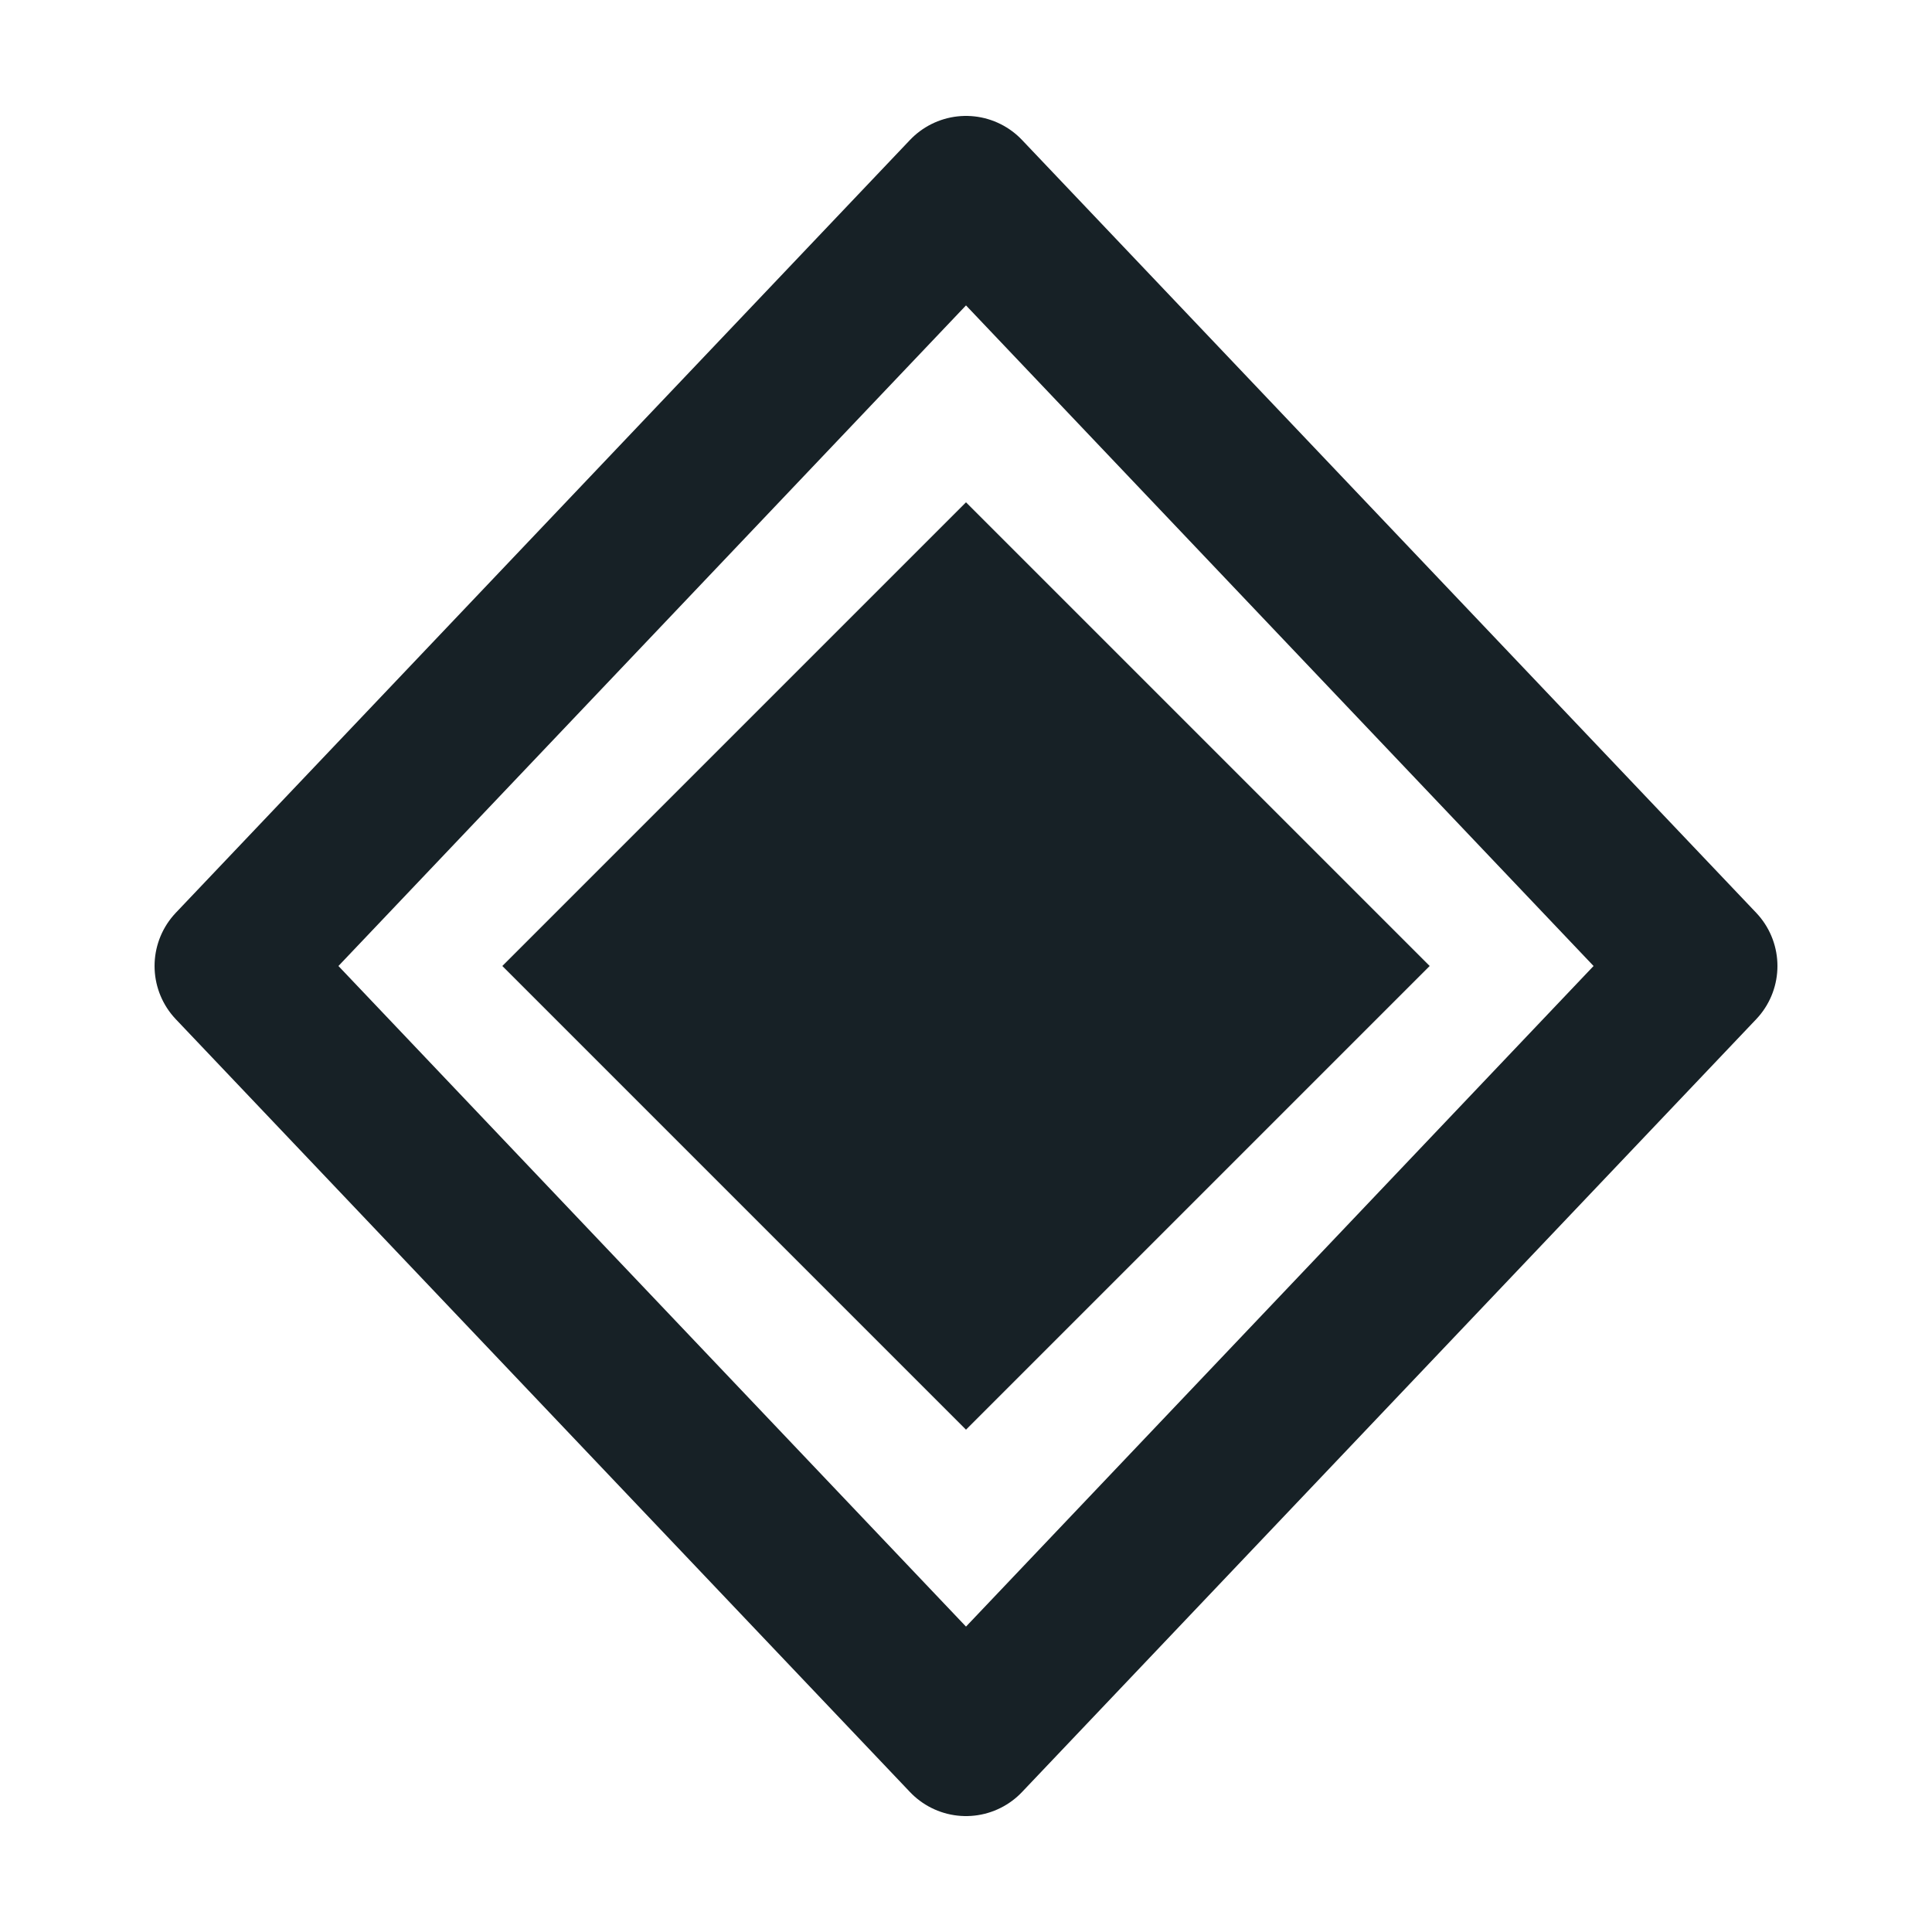
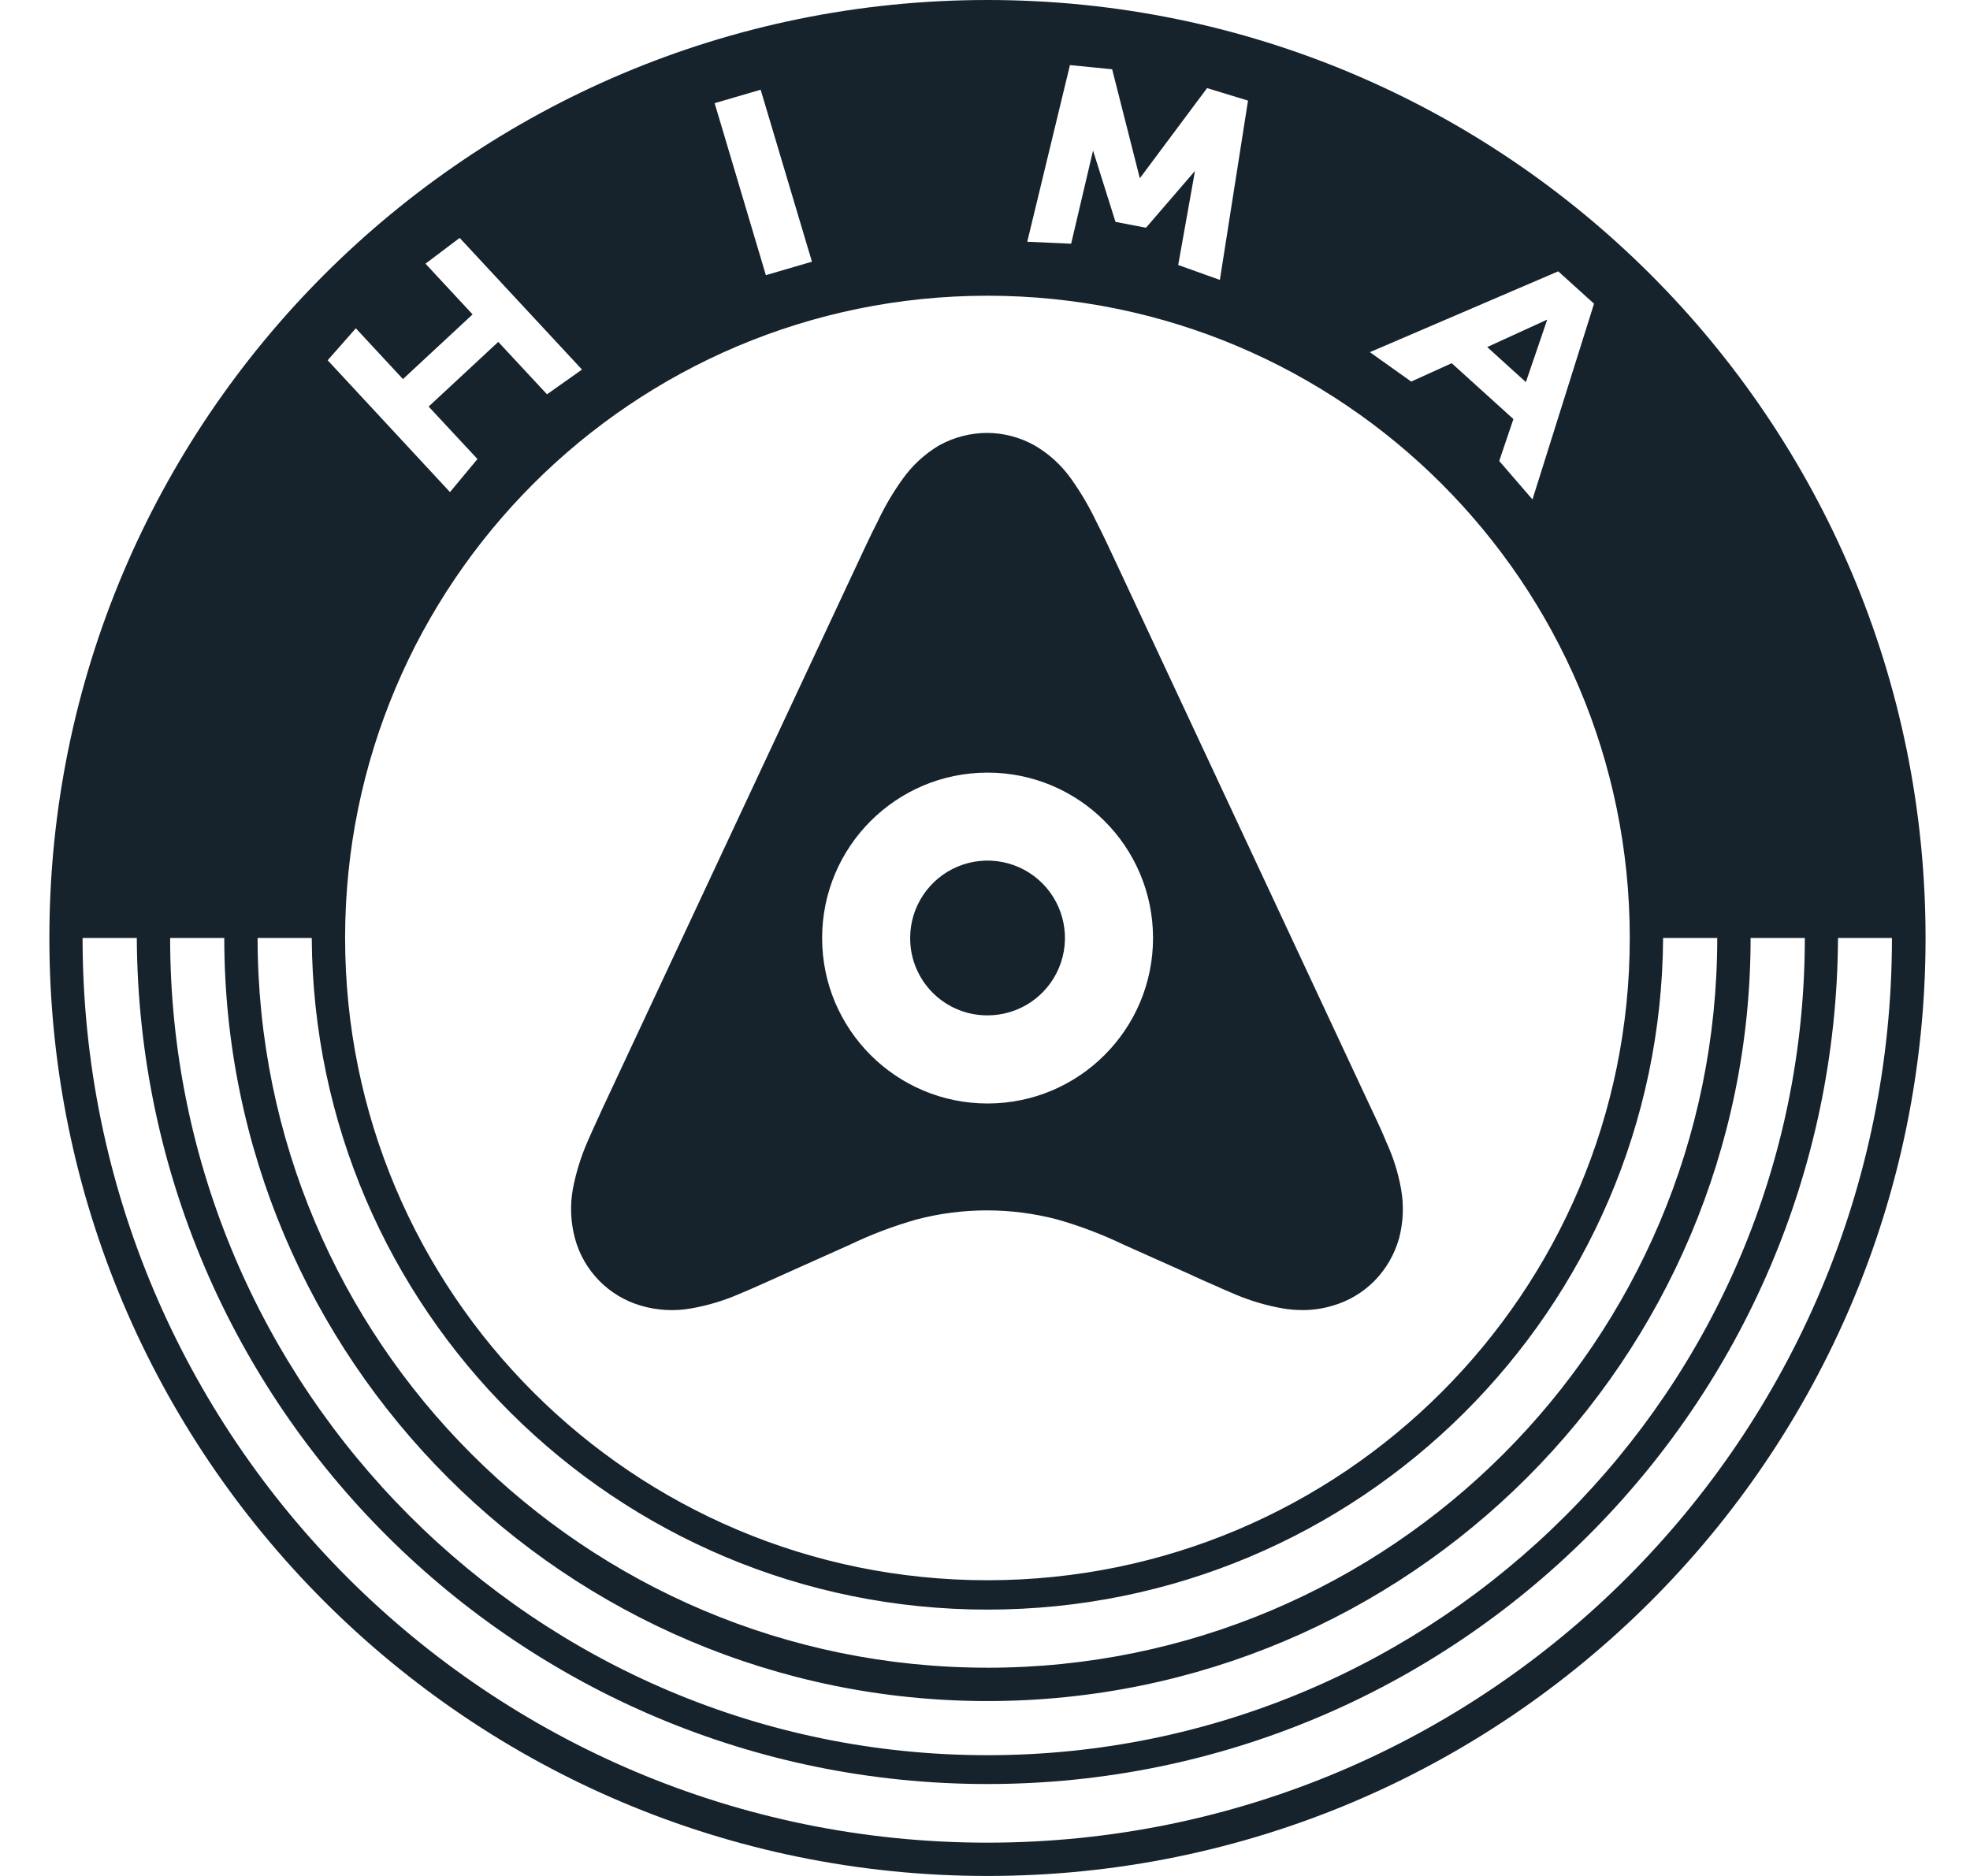
- <svg xmlns="http://www.w3.org/2000/svg" viewBox="0 0 100 100" fill="none">
-   <path d="M50 10 L88 50 L50 90 L12 50 Z" stroke="#172126" stroke-width="8" stroke-linejoin="round" fill="none" />
-   <path d="M50 26 L74 50 L50 74 L26 50 Z" fill="#172126" />
+ <svg xmlns="http://www.w3.org/2000/svg" viewBox="150 0 84 80" width="84" height="80">
+   <g fill="#16232d">
+     <path d="M152.105,40A40,40,0,1,1,192.1,80,40,40,0,0,1,152.105,40ZM192.1,78.58A38.581,38.581,0,0,0,230.672,40h-2.3a36.27,36.27,0,0,1-72.539,0h-2.312A38.581,38.581,0,0,0,192.1,78.58Zm0-3.73A34.855,34.855,0,0,0,226.957,40h-2.312a32.541,32.541,0,0,1-65.082,0h-2.309A34.851,34.851,0,0,0,192.1,74.85Zm0-3.73A31.125,31.125,0,0,0,223.223,40h-2.309a28.811,28.811,0,0,1-57.621,0h-2.309A31.125,31.125,0,0,0,192.1,71.119ZM164.715,40A27.389,27.389,0,1,0,192.1,12.611,27.391,27.391,0,0,0,164.715,40Zm49.816-22.129-.605,1.787,1.418,1.641,2.625-8.348-1.527-1.38-8.031,3.447,1.762,1.254,1.727-.783Zm-50.559-2.507,5.215,5.621,1.172-1.41-2.082-2.237,2.969-2.758,2.078,2.235,1.492-1.055L169.6,10.145l-1.457,1.1,2.008,2.162-2.969,2.759L165.172,14ZM200.238,11.3l1.777.637,1.2-7.647-1.746-.533-2.867,3.845-1.18-4.648-1.8-.178-1.82,7.533,1.871.084.934-3.972.957,3.041,1.3.25,2.09-2.424Zm-19.766-6.9,2.184,7.334,1.965-.574-2.187-7.334ZM204.711,55.8a9.379,9.379,0,0,1-2.039-.6c-.312-.135-.617-.261-.93-.407-.332-.146-.68-.293-1-.449l-2.828-1.264a17.875,17.875,0,0,0-2.832-1.076,11.815,11.815,0,0,0-6,0,17.861,17.861,0,0,0-2.844,1.076l-2.82,1.264c-.336.156-.672.3-1,.449-.316.146-.629.272-.941.407a9.063,9.063,0,0,1-2.023.6,4.66,4.66,0,0,1-2.105-.115,4.1,4.1,0,0,1-2.836-2.885,4.824,4.824,0,0,1-.086-2.1,9.537,9.537,0,0,1,.625-2.017c.141-.313.273-.627.418-.929.156-.336.3-.67.461-1l10.563-22.578c.3-.638.594-1.285.922-1.922a11.378,11.378,0,0,1,1.074-1.83,5.1,5.1,0,0,1,1.555-1.431,4.256,4.256,0,0,1,2.039-.532,4.188,4.188,0,0,1,2.027.532,5.007,5.007,0,0,1,1.566,1.431,12.316,12.316,0,0,1,1.074,1.83c.328.637.621,1.284.922,1.922l10.551,22.578q.234.5.469,1c.141.3.285.615.41.929a8.206,8.206,0,0,1,.637,2.017,4.884,4.884,0,0,1-.082,2.1,4.221,4.221,0,0,1-1.047,1.818,4.1,4.1,0,0,1-1.8,1.066,4.383,4.383,0,0,1-1.27.184A5.149,5.149,0,0,1,204.711,55.8ZM185.055,40a7.055,7.055,0,1,0,7.043-7.052A7.055,7.055,0,0,0,185.055,40ZM188.809,40a3.3,3.3,0,1,1,3.289,3.3A3.286,3.286,0,0,1,188.809,40Zm24.605-25.2,2.559-1.171-.91,2.666Z" />
+   </g>
</svg>
